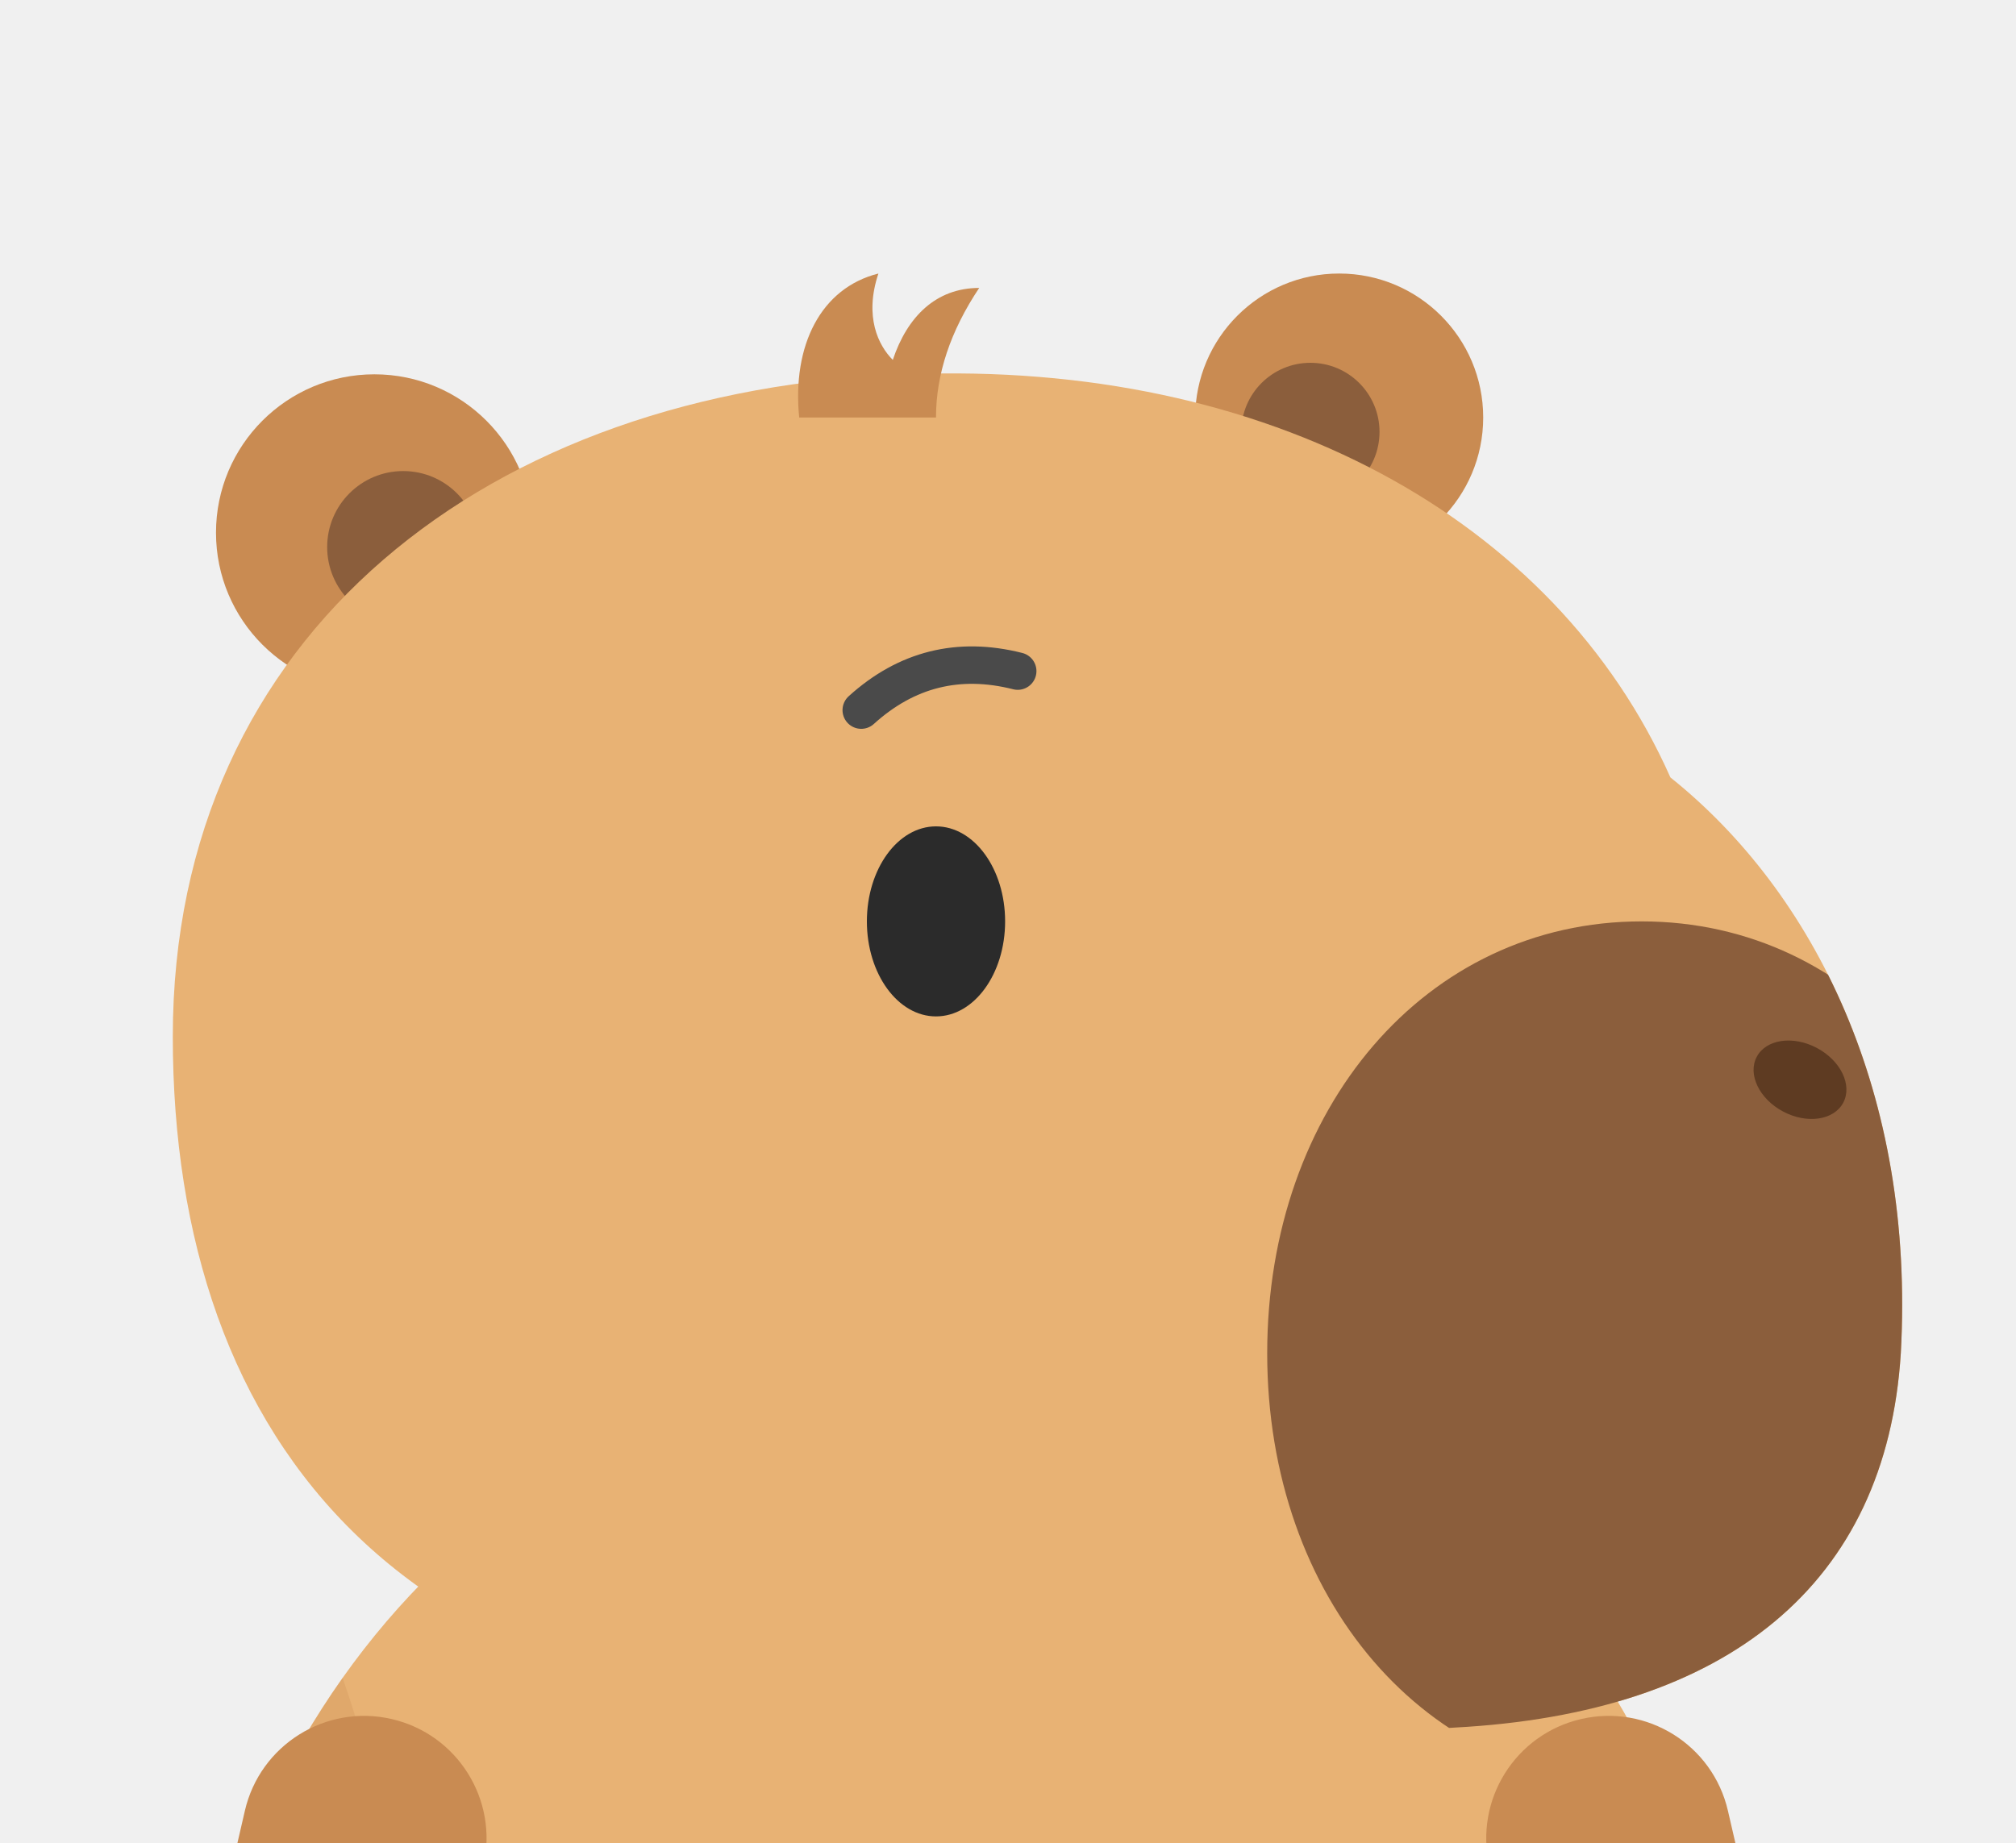
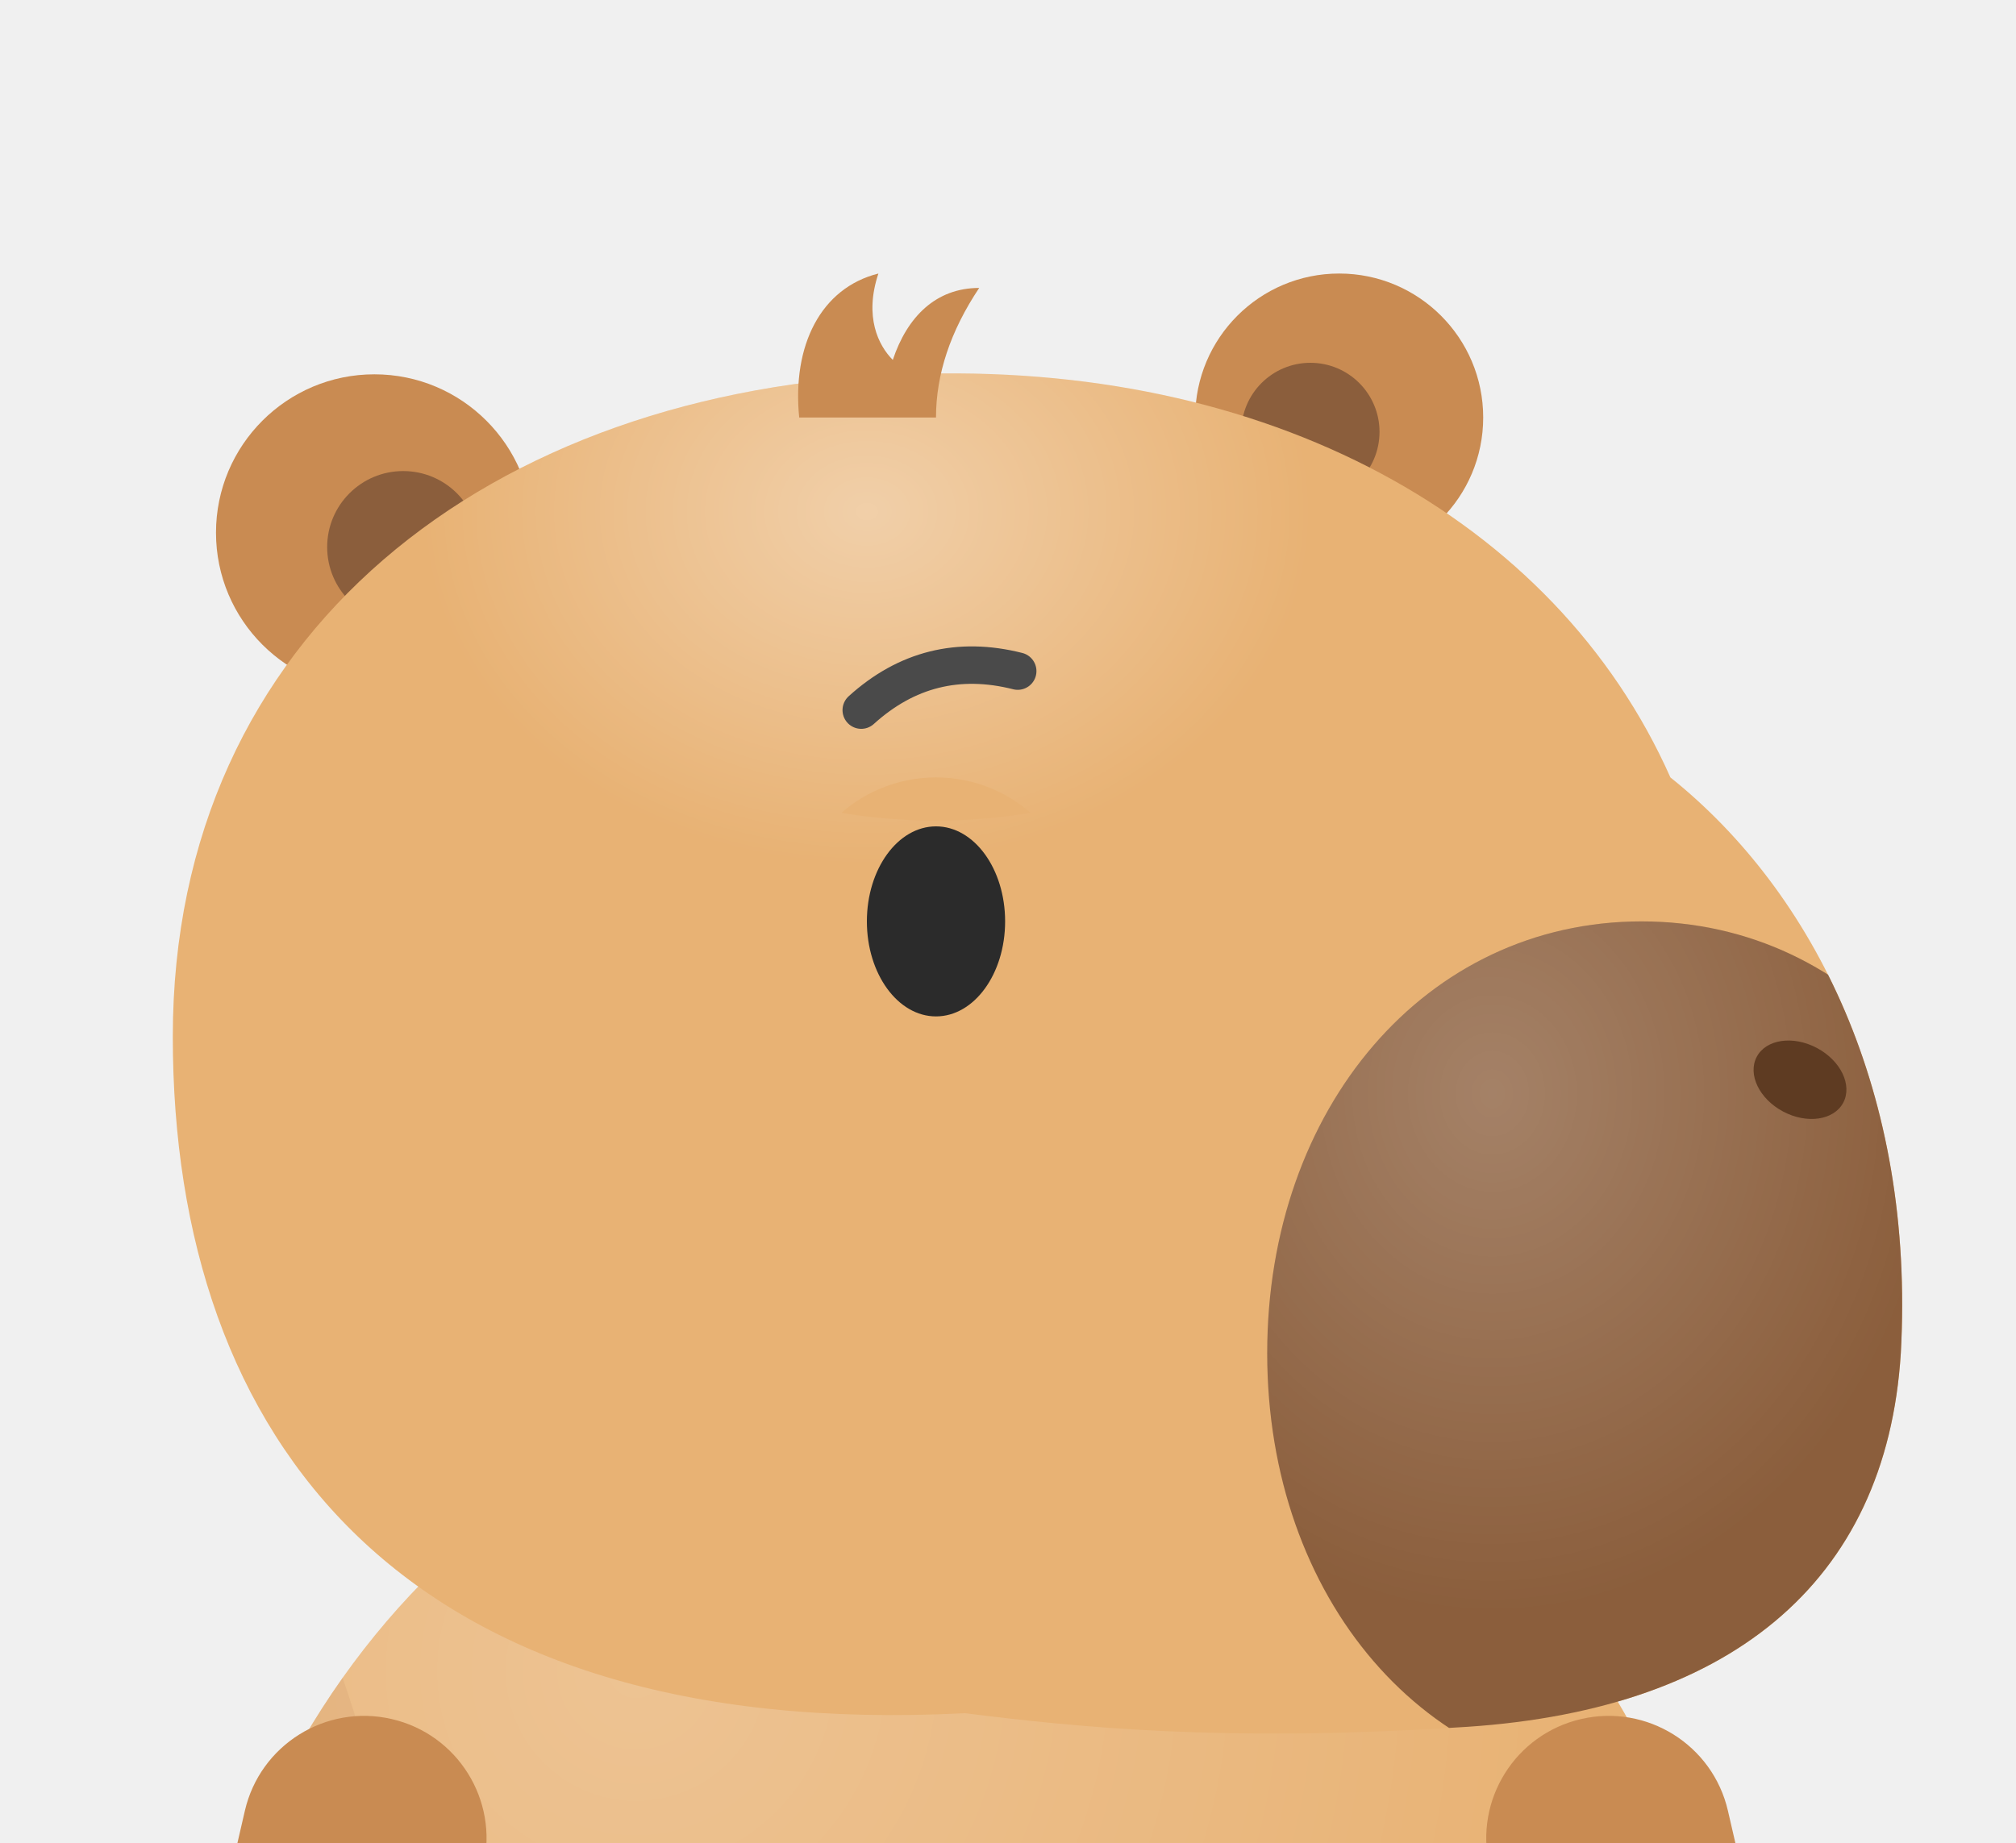
<svg xmlns="http://www.w3.org/2000/svg" viewBox="34 -4 140 128" width="280" height="256">
  <defs>
    <clipPath id="mascot-body-_R_0_">
      <path d="M103 90C131 90 151 109 155 141C158 168 155 187 140 194C128 199 113 200 100 200C86 200 71 199 60 193C45 186 42 166 47 140C52 109 74 90 103 90Z" />
    </clipPath>
    <clipPath id="mascot-body-_R_0_-head">
      <path d="M97 22C122 21 142 32 150 50C160 58 167 72 166 90C165 106 154 115 135 116C119 117 109 116 101 115C62 117 46 96 46 68C46 40 68 23 97 22Z" />
    </clipPath>
+     <clipPath id="mascot-body-_R_0_-eye">
+       <circle r="10" />
+     </clipPath>
+     <radialGradient id="mascot-body-_R_0_-shine" cx="0.4" cy="0.1" r="0.26">
+       <stop offset="0" stop-color="#FFFFFF" stop-opacity="0.38" />
+       <stop offset="1" stop-color="#FFFFFF" stop-opacity="0" />
+     </radialGradient>
+     <radialGradient id="mascot-body-_R_0_-soft" cx="0.3" cy="0.2" r="0.6">
+       <stop offset="0" stop-color="#FFFFFF" stop-opacity="0.22" />
+       <stop offset="1" stop-color="#FFFFFF" stop-opacity="0" />
+     </radialGradient>
  </defs>
  <g data-layer="scene-back" />
  <g transform="translate(100 212)">
    <g>
      <g data-part="shadow">
        <g transform="translate(-100 -212)">
          <ellipse cx="100" cy="212" rx="56" ry="6" fill="rgba(27, 33, 66, 0.12)" />
        </g>
      </g>
    </g>
  </g>
  <g transform="translate(0 0)">
    <g transform="translate(100 212)">
      <g>
        <g data-part="whole">
          <g transform="translate(-100 -212)">
            <g>
              <g transform="translate(84 186)">
                <g>
                  <g data-part="leg-left">
                    <rect x="-11" y="-10" width="22" height="30" rx="10" fill="#C98B52" />
                    <ellipse cx="3" cy="19.5" rx="14.5" ry="7.5" fill="#8B5E3C" />
                  </g>
                </g>
              </g>
              <g transform="translate(122 186)">
                <g>
                  <g data-part="leg-right">
                    <rect x="-11" y="-10" width="22" height="30" rx="10" fill="#C98B52" />
                    <ellipse cx="3" cy="19.5" rx="14.5" ry="7.5" fill="#8B5E3C" />
                  </g>
                </g>
              </g>
              <g transform="translate(100 211)">
                <g>
                  <g data-part="torso">
                    <g transform="translate(-100 -211)">
                      <path d="M103 90C131 90 151 109 155 141C158 168 155 187 140 194C128 199 113 200 100 200C86 200 71 199 60 193C45 186 42 166 47 140C52 109 74 90 103 90Z" fill="#E8B274" />
                      <g clip-path="url(#mascot-body-_R_0_)">
                        <ellipse cx="114" cy="159" rx="30" ry="33" fill="#F6D7AB" />
                        <ellipse cx="44" cy="156" rx="20" ry="60" fill="#C98B52" opacity="0.26" />
+                         <ellipse cx="100" cy="206" rx="70" ry="20" fill="#C98B52" opacity="0.2" />
+                         <path d="M103 90C131 90 151 109 155 141C158 168 155 187 140 194C128 199 113 200 100 200C86 200 71 199 60 193C45 186 42 166 47 140C52 109 74 90 103 90Z" fill="url(#mascot-body-_R_0_-soft)" />
                      </g>
                      <g transform="translate(102 112)">
                        <g>
                          <g data-part="head">
                            <g transform="translate(-102 -112)">
-                               <g>
-                                 <circle cx="60" cy="33" r="11" fill="#C98B52" />
-                                 <circle cx="62" cy="34" r="5.28" fill="#8B5E3C" />
+                               <g transform="translate(63.3 41.25)">
+                                 <g>
+                                   <g data-part="ear">
+                                     <g transform="translate(-63.3 -41.25)">
+                                       <circle cx="60" cy="33" r="11" fill="#C98B52" />
+                                       <circle cx="62" cy="34" r="5.28" fill="#8B5E3C" />
+                                     </g>
+                                   </g>
+                                 </g>
                              </g>
-                               <g>
-                                 <circle cx="127" cy="25" r="10" fill="#C98B52" />
-                                 <circle cx="125" cy="26" r="4.8" fill="#8B5E3C" />
+                               <g transform="translate(124 32.5)">
+                                 <g>
+                                   <g data-part="ear">
+                                     <g transform="translate(-124 -32.5)">
+                                       <circle cx="127" cy="25" r="10" fill="#C98B52" />
+                                       <circle cx="125" cy="26" r="4.8" fill="#8B5E3C" />
+                                     </g>
+                                   </g>
+                                 </g>
                              </g>
                              <path d="M97 22C122 21 142 32 150 50C160 58 167 72 166 90C165 106 154 115 135 116C119 117 109 116 101 115C62 117 46 96 46 68C46 40 68 23 97 22Z" fill="#E8B274" />
-                               <path d="M89.5 25C89 20 91 16 95 15C94 18 95 20 96 21C97 18 99 16 102 16C100 19 99 22 99 25Z" fill="#C98B52" />
-                               <path d="M148 60C163 60 174 73 174 90C174 107 163 120 148 120C133 120 122 107 122 90C122 73 133 60 148 60Z" fill="#8B5E3C" clip-path="url(#mascot-body-_R_0_-head)" />
+                               <path d="M97 22C122 21 142 32 150 50C160 58 167 72 166 90C165 106 154 115 135 116C119 117 109 116 101 115C62 117 46 96 46 68C46 40 68 23 97 22Z" fill="url(#mascot-body-_R_0_-shine)" />
+                               <g transform="translate(94.5 25)">
+                                 <g>
+                                   <g data-part="tuft">
+                                     <g transform="translate(-94.5 -25)">
+                                       <path d="M89.5 25C89 20 91 16 95 15C94 18 95 20 96 21C97 18 99 16 102 16C100 19 99 22 99 25Z" fill="#C98B52" />
+                                     </g>
+                                   </g>
+                                 </g>
+                               </g>
+                               <g clip-path="url(#mascot-body-_R_0_-head)">
+                                 <path d="M148 60C163 60 174 73 174 90C174 107 163 120 148 120C133 120 122 107 122 90C122 73 133 60 148 60Z" fill="#8B5E3C" />
+                                 <path d="M148 60C163 60 174 73 174 90C174 107 163 120 148 120C133 120 122 107 122 90C122 73 133 60 148 60Z" fill="url(#mascot-body-_R_0_-soft)" />
+                               </g>
                              <ellipse cx="159" cy="71" rx="3.4" ry="2.5" transform="rotate(28 159 71)" fill="#5E3B22" />
                              <g transform="translate(99 60)">
-                                 <g>
+                                 <g transform="translate(0 0) rotate(0)">
                                  <g data-part="eyes">
                                    <g transform="translate(-99 -60)">
                                      <g transform="translate(99 60)">
-                                         <ellipse rx="4.8" ry="6.6" fill="#2B2B2B" />
+                                         <g clip-path="url(#mascot-body-_R_0_-eye)">
+                                           <ellipse rx="4.8" ry="6.6" fill="#2B2B2B" transform="scale(1)" />
+                                           <circle cx="1.8" cy="-2.9" r="1.7" fill="#FFFFFF" opacity="0" />
+                                           <g transform="translate(0 0)">
+                                             <path d="M-11 24H11V10Q0 4 -11 10Z" fill="#E8B274" />
+                                           </g>
+                                           <g transform="translate(0 0)">
+                                             <g data-part="lid">
+                                               <path d="M-11 -24H11V-8.5Q0 -5.5 -11 -8.5Z" fill="#E8B274" />
+                                             </g>
+                                           </g>
+                                         </g>
+                                         <path d="M-5.4 0.6Q0 3.4 5.4 0.6" fill="none" stroke="#2B2B2B" stroke-width="2.6" stroke-linecap="round" opacity="0" />
+                                         <path d="M-5.4 -1Q0 4.6 5.4 -1" fill="none" stroke="#2B2B2B" stroke-width="2.6" stroke-linecap="round" opacity="0" />
                                      </g>
                                    </g>
                                  </g>
                                </g>
                              </g>
                              <g data-part="brows">
                                <path d="M-5.6 1Q0 -2 5.6 1" transform="translate(99 43) rotate(-14)" fill="none" stroke="#4A4A4A" stroke-width="2.6" stroke-linecap="round" />
                              </g>
                            </g>
                          </g>
                        </g>
                      </g>
                      <g transform="translate(60 124)">
                        <g transform="translate(-0.6 -0.8) rotate(13)">
                          <g data-part="arm-left">
-                             <rect x="-8.5" y="-8" width="17" height="45" rx="8.5" fill="#C98B52" />
+                             <rect x="-8.5" y="-8" width="17" height="30" rx="8.5" fill="#C98B52" />
+                             <g transform="translate(0 17)">
+                               <g transform="rotate(-8)">
+                                 <g data-part="forearm-left">
+                                   <rect x="-8" y="-7" width="16" height="24" rx="8" fill="#C98B52" />
+                                   <circle cy="13" r="8.6" fill="#C98B52" />
+                                 </g>
+                               </g>
+                             </g>
                          </g>
                        </g>
                      </g>
                      <g transform="translate(145 124)">
                        <g transform="translate(0.6 -0.8) rotate(-13)">
                          <g data-part="arm-right">
-                             <rect x="-8.5" y="-8" width="17" height="45" rx="8.5" fill="#C98B52" />
+                             <rect x="-8.5" y="-8" width="17" height="30" rx="8.5" fill="#C98B52" />
+                             <g transform="translate(0 17)">
+                               <g transform="rotate(8)">
+                                 <g data-part="forearm-right">
+                                   <rect x="-8" y="-7" width="16" height="24" rx="8" fill="#C98B52" />
+                                   <circle cy="13" r="8.6" fill="#C98B52" />
+                                 </g>
+                               </g>
+                             </g>
                          </g>
                        </g>
                      </g>
                    </g>
                  </g>
                </g>
              </g>
            </g>
          </g>
        </g>
      </g>
    </g>
  </g>
  <g data-layer="scene-front" />
  <g data-layer="fx" />
</svg>
